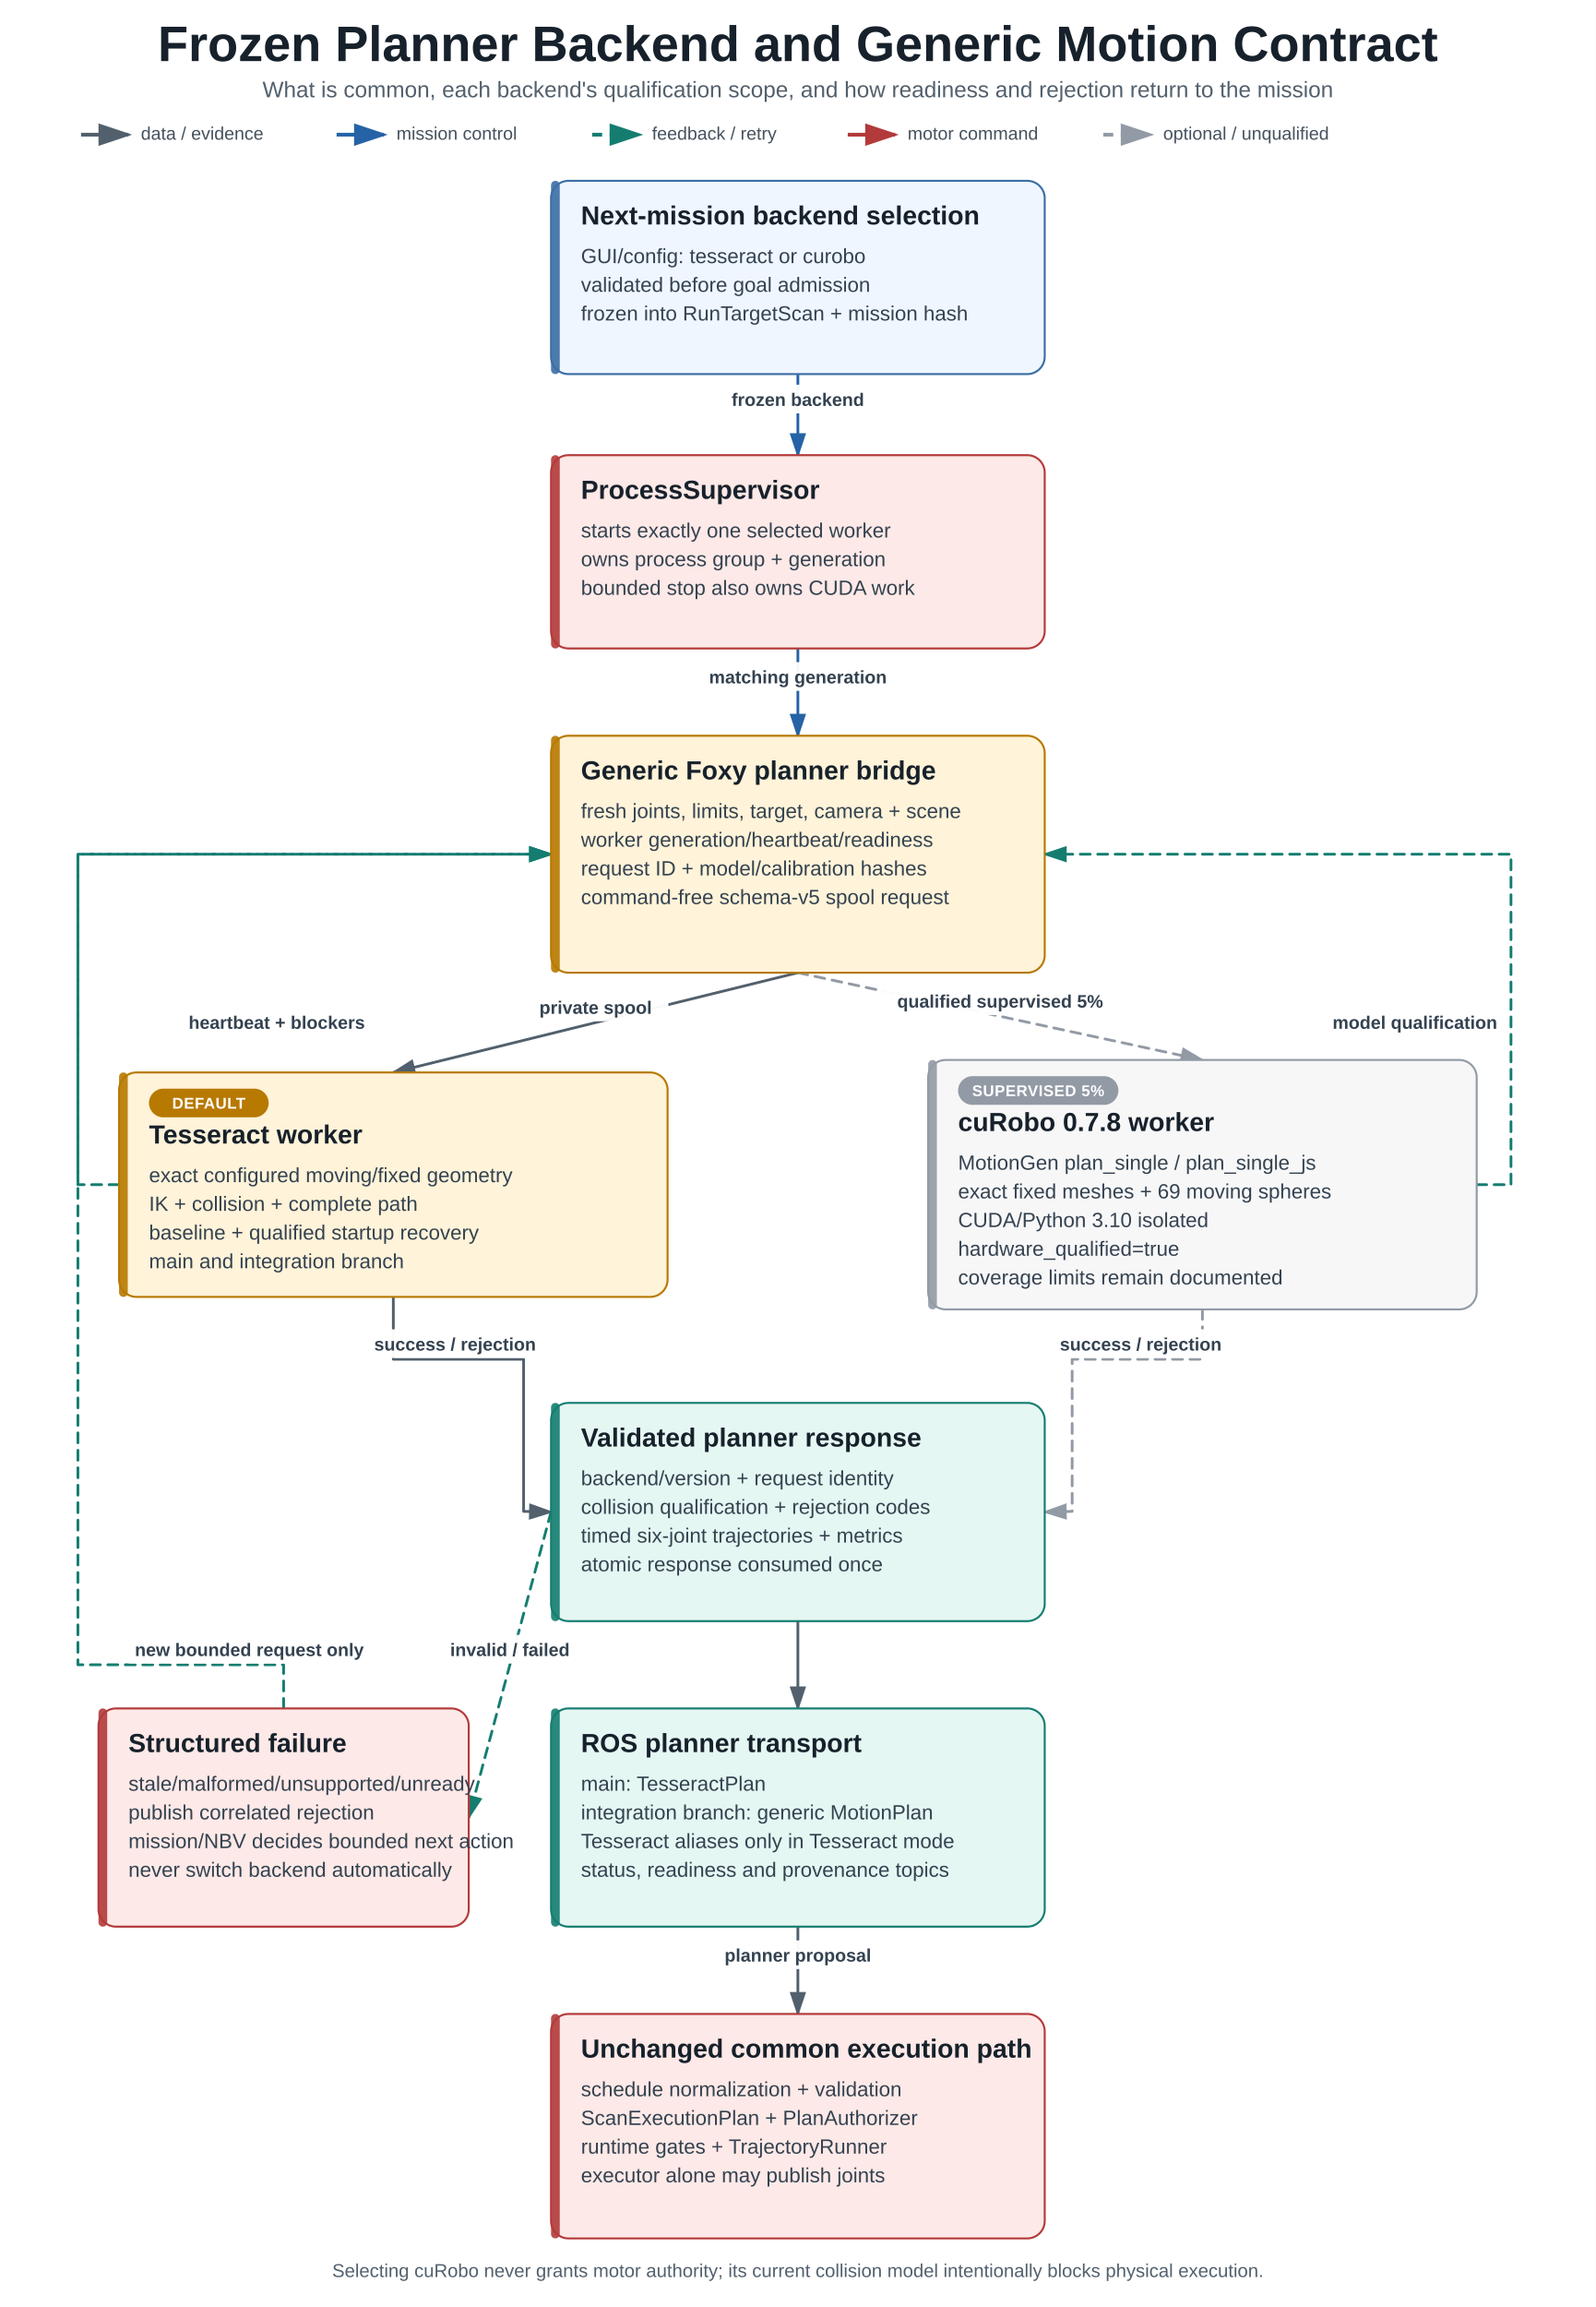
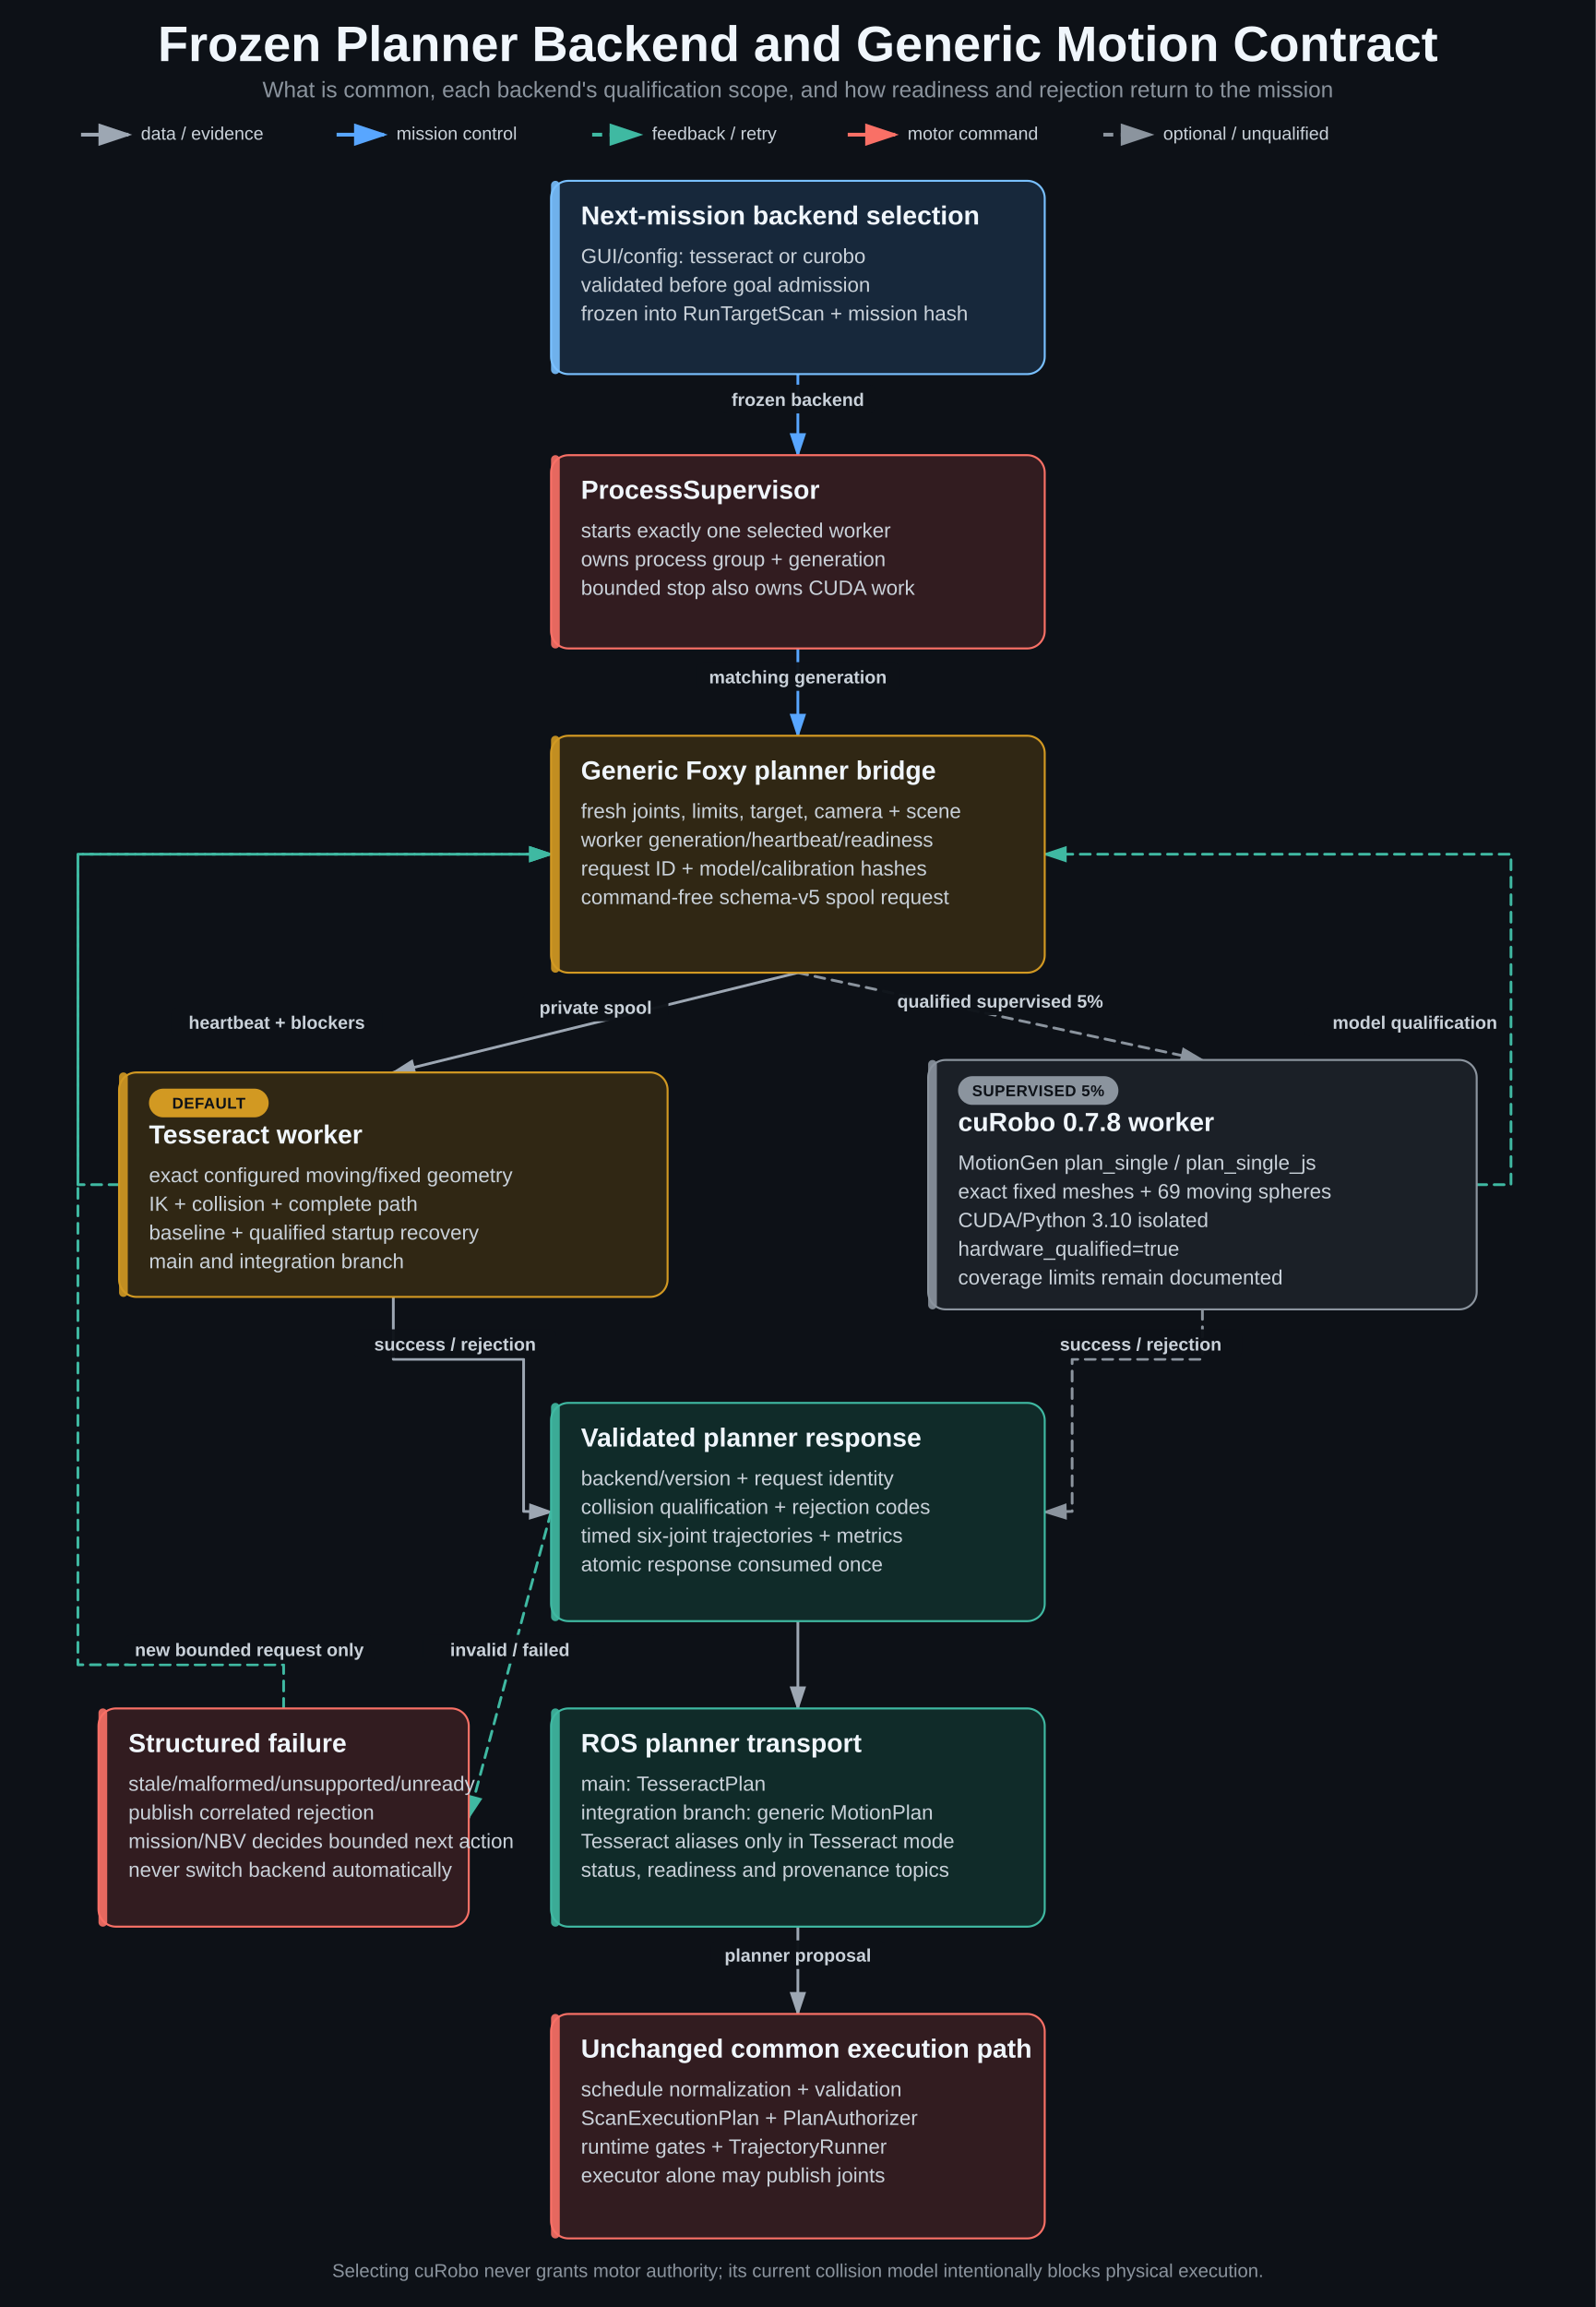
<svg xmlns="http://www.w3.org/2000/svg" width="1280" height="1850" viewBox="0 0 1280 1850" role="img">
  <defs>
    <marker id="data-arrow" markerWidth="10" markerHeight="10" refX="8" refY="3" orient="auto" markerUnits="strokeWidth">
-       <path d="M0,0 L0,6 L9,3 z" fill="#52606D" />
+       <path d="M0,0 L0,6 L9,3 z" fill="#9da7b3" />
    </marker>
    <marker id="control-arrow" markerWidth="10" markerHeight="10" refX="8" refY="3" orient="auto" markerUnits="strokeWidth">
-       <path d="M0,0 L0,6 L9,3 z" fill="#2563A6" />
+       <path d="M0,0 L0,6 L9,3 z" fill="#58a6ff" />
    </marker>
    <marker id="feedback-arrow" markerWidth="10" markerHeight="10" refX="8" refY="3" orient="auto" markerUnits="strokeWidth">
-       <path d="M0,0 L0,6 L9,3 z" fill="#147D70" />
+       <path d="M0,0 L0,6 L9,3 z" fill="#3fb9a2" />
    </marker>
    <marker id="command-arrow" markerWidth="10" markerHeight="10" refX="8" refY="3" orient="auto" markerUnits="strokeWidth">
-       <path d="M0,0 L0,6 L9,3 z" fill="#B33A3A" />
+       <path d="M0,0 L0,6 L9,3 z" fill="#f97066" />
    </marker>
    <marker id="optional-arrow" markerWidth="10" markerHeight="10" refX="8" refY="3" orient="auto" markerUnits="strokeWidth">
-       <path d="M0,0 L0,6 L9,3 z" fill="#929AA5" />
+       <path d="M0,0 L0,6 L9,3 z" fill="#8b949e" />
    </marker>
    <style>
- .title{font:700 40px Arial,Helvetica,sans-serif;fill:#17212B}
- .subtitle{font:18px Arial,Helvetica,sans-serif;fill:#52606D}
- .lane-title{font:700 20px Arial,Helvetica,sans-serif;fill:#24303C}
- .lane-subtitle{font:14px Arial,Helvetica,sans-serif;fill:#687684}
- .node-title{font:700 21px Arial,Helvetica,sans-serif;fill:#17212B}
- .detail{font:16.5px Arial,Helvetica,sans-serif;fill:#344250}
- .edge-label-bg{fill:#fff;fill-opacity:.96}
- .edge-label{font:700 14.5px Arial,Helvetica,sans-serif;fill:#344250}
- .badge{font:700 12.5px Arial,Helvetica,sans-serif;fill:#fff;letter-spacing:.35px}
- .legend{font:14.5px Arial,Helvetica,sans-serif;fill:#46515E}
- .note{font:15px Arial,Helvetica,sans-serif;fill:#52606D}
+ .title{font:700 40px Arial,Helvetica,sans-serif;fill:#f0f6fc}
+ .subtitle{font:18px Arial,Helvetica,sans-serif;fill:#8b949e}
+ .lane-title{font:700 20px Arial,Helvetica,sans-serif;fill:#f0f6fc}
+ .lane-subtitle{font:14px Arial,Helvetica,sans-serif;fill:#8b949e}
+ .node-title{font:700 21px Arial,Helvetica,sans-serif;fill:#f0f6fc}
+ .detail{font:16.5px Arial,Helvetica,sans-serif;fill:#c9d1d9}
+ .edge-label-bg{fill:#0d1117;fill-opacity:.96}
+ .edge-label{font:700 14.5px Arial,Helvetica,sans-serif;fill:#c9d1d9}
+ .badge{font:700 12.5px Arial,Helvetica,sans-serif;fill:#0d1117;letter-spacing:.35px}
+ .legend{font:14.5px Arial,Helvetica,sans-serif;fill:#c9d1d9}
+ .note{font:15px Arial,Helvetica,sans-serif;fill:#8b949e}
</style>
  </defs>
-   <rect width="100%" height="100%" fill="#FFFFFF" />
+   <rect width="100%" height="100%" fill="#0d1117" />
  <text x="640.0" y="49" class="title" text-anchor="middle">Frozen Planner Backend and Generic Motion Contract</text>
  <text x="640.0" y="78" class="subtitle" text-anchor="middle">What is common, each backend's qualification scope, and how readiness and rejection return to the mission</text>
-   <line x1="65" y1="108" x2="103" y2="108" stroke="#52606D" stroke-width="3" marker-end="url(#data-arrow)" />
+   <line x1="65" y1="108" x2="103" y2="108" stroke="#9da7b3" stroke-width="3" marker-end="url(#data-arrow)" />
  <text x="113" y="112" class="legend" text-anchor="start">data / evidence</text>
-   <line x1="270" y1="108" x2="308" y2="108" stroke="#2563A6" stroke-width="3" marker-end="url(#control-arrow)" />
+   <line x1="270" y1="108" x2="308" y2="108" stroke="#58a6ff" stroke-width="3" marker-end="url(#control-arrow)" />
  <text x="318" y="112" class="legend" text-anchor="start">mission control</text>
-   <line x1="475" y1="108" x2="513" y2="108" stroke="#147D70" stroke-width="3" stroke-dasharray="8 6" marker-end="url(#feedback-arrow)" />
+   <line x1="475" y1="108" x2="513" y2="108" stroke="#3fb9a2" stroke-width="3" stroke-dasharray="8 6" marker-end="url(#feedback-arrow)" />
  <text x="523" y="112" class="legend" text-anchor="start">feedback / retry</text>
-   <line x1="680" y1="108" x2="718" y2="108" stroke="#B33A3A" stroke-width="3" marker-end="url(#command-arrow)" />
+   <line x1="680" y1="108" x2="718" y2="108" stroke="#f97066" stroke-width="3" marker-end="url(#command-arrow)" />
  <text x="728" y="112" class="legend" text-anchor="start">motor command</text>
-   <line x1="885" y1="108" x2="923" y2="108" stroke="#929AA5" stroke-width="3" stroke-dasharray="8 6" marker-end="url(#optional-arrow)" />
+   <line x1="885" y1="108" x2="923" y2="108" stroke="#8b949e" stroke-width="3" stroke-dasharray="8 6" marker-end="url(#optional-arrow)" />
  <text x="933" y="112" class="legend" text-anchor="start">optional / unqualified</text>
-   <polyline points="640,300 640,365" fill="none" stroke="#2563A6" stroke-width="2.2" stroke-linecap="round" stroke-linejoin="round" marker-end="url(#control-arrow)" />
-   <polyline points="640,520 640,590" fill="none" stroke="#2563A6" stroke-width="2.2" stroke-linecap="round" stroke-linejoin="round" marker-end="url(#control-arrow)" />
-   <polyline points="640,780 315.5,860" fill="none" stroke="#52606D" stroke-width="2.2" stroke-linecap="round" stroke-linejoin="round" marker-end="url(#data-arrow)" />
-   <polyline points="640,780 964.5,850" fill="none" stroke="#929AA5" stroke-width="2.2" stroke-linecap="round" stroke-linejoin="round" stroke-dasharray="8 6" marker-end="url(#optional-arrow)" />
-   <polyline points="315.5,1040 315.5,1090 420,1090 420,1212 442,1212.5" fill="none" stroke="#52606D" stroke-width="2.2" stroke-linecap="round" stroke-linejoin="round" marker-end="url(#data-arrow)" />
-   <polyline points="964.5,1050 964.5,1090 860,1090 860,1212 838,1212.5" fill="none" stroke="#929AA5" stroke-width="2.2" stroke-linecap="round" stroke-linejoin="round" stroke-dasharray="8 6" marker-end="url(#optional-arrow)" />
-   <polyline points="640,1300 640,1370" fill="none" stroke="#52606D" stroke-width="2.2" stroke-linecap="round" stroke-linejoin="round" marker-end="url(#data-arrow)" />
-   <polyline points="640,1545 640,1615" fill="none" stroke="#52606D" stroke-width="2.2" stroke-linecap="round" stroke-linejoin="round" marker-end="url(#data-arrow)" />
-   <polyline points="442,1212.5 376.0,1457.5" fill="none" stroke="#147D70" stroke-width="2.2" stroke-linecap="round" stroke-linejoin="round" stroke-dasharray="8 6" marker-end="url(#feedback-arrow)" />
-   <polyline points="227.5,1370 227.5,1335 62.5,1335 62.5,685 442,685 442,685.0" fill="none" stroke="#147D70" stroke-width="2.2" stroke-linecap="round" stroke-linejoin="round" stroke-dasharray="8 6" marker-end="url(#feedback-arrow)" />
-   <polyline points="95.5,950.0 62.5,950 62.5,685 442,685 442,685.0" fill="none" stroke="#147D70" stroke-width="2.2" stroke-linecap="round" stroke-linejoin="round" stroke-dasharray="8 6" marker-end="url(#feedback-arrow)" />
-   <polyline points="1184.5,950.0 1212.0,950 1212.0,685 838,685 838,685.0" fill="none" stroke="#147D70" stroke-width="2.2" stroke-linecap="round" stroke-linejoin="round" stroke-dasharray="8 6" marker-end="url(#feedback-arrow)" />
-   <rect x="442" y="145" width="396" height="155" rx="14" fill="#EFF6FF" stroke="#3B6EA5" stroke-width="1.6" />
-   <rect x="442" y="145" width="7" height="155" rx="3.5" fill="#3B6EA5" opacity="0.9" />
+   <polyline points="640,300 640,365" fill="none" stroke="#58a6ff" stroke-width="2.2" stroke-linecap="round" stroke-linejoin="round" marker-end="url(#control-arrow)" />
+   <polyline points="640,520 640,590" fill="none" stroke="#58a6ff" stroke-width="2.2" stroke-linecap="round" stroke-linejoin="round" marker-end="url(#control-arrow)" />
+   <polyline points="640,780 315.5,860" fill="none" stroke="#9da7b3" stroke-width="2.2" stroke-linecap="round" stroke-linejoin="round" marker-end="url(#data-arrow)" />
+   <polyline points="640,780 964.5,850" fill="none" stroke="#8b949e" stroke-width="2.2" stroke-linecap="round" stroke-linejoin="round" stroke-dasharray="8 6" marker-end="url(#optional-arrow)" />
+   <polyline points="315.5,1040 315.5,1090 420,1090 420,1212 442,1212.5" fill="none" stroke="#9da7b3" stroke-width="2.2" stroke-linecap="round" stroke-linejoin="round" marker-end="url(#data-arrow)" />
+   <polyline points="964.5,1050 964.5,1090 860,1090 860,1212 838,1212.5" fill="none" stroke="#8b949e" stroke-width="2.2" stroke-linecap="round" stroke-linejoin="round" stroke-dasharray="8 6" marker-end="url(#optional-arrow)" />
+   <polyline points="640,1300 640,1370" fill="none" stroke="#9da7b3" stroke-width="2.2" stroke-linecap="round" stroke-linejoin="round" marker-end="url(#data-arrow)" />
+   <polyline points="640,1545 640,1615" fill="none" stroke="#9da7b3" stroke-width="2.2" stroke-linecap="round" stroke-linejoin="round" marker-end="url(#data-arrow)" />
+   <polyline points="442,1212.5 376.0,1457.5" fill="none" stroke="#3fb9a2" stroke-width="2.2" stroke-linecap="round" stroke-linejoin="round" stroke-dasharray="8 6" marker-end="url(#feedback-arrow)" />
+   <polyline points="227.5,1370 227.5,1335 62.5,1335 62.5,685 442,685 442,685.0" fill="none" stroke="#3fb9a2" stroke-width="2.2" stroke-linecap="round" stroke-linejoin="round" stroke-dasharray="8 6" marker-end="url(#feedback-arrow)" />
+   <polyline points="95.5,950.0 62.5,950 62.5,685 442,685 442,685.0" fill="none" stroke="#3fb9a2" stroke-width="2.2" stroke-linecap="round" stroke-linejoin="round" stroke-dasharray="8 6" marker-end="url(#feedback-arrow)" />
+   <polyline points="1184.5,950.0 1212.0,950 1212.0,685 838,685 838,685.0" fill="none" stroke="#3fb9a2" stroke-width="2.2" stroke-linecap="round" stroke-linejoin="round" stroke-dasharray="8 6" marker-end="url(#feedback-arrow)" />
+   <rect x="442" y="145" width="396" height="155" rx="14" fill="#17283b" stroke="#79c0ff" stroke-width="1.6" />
+   <rect x="442" y="145" width="7" height="155" rx="3.5" fill="#79c0ff" opacity="0.9" />
  <text x="466" y="180" class="node-title" text-anchor="start">Next-mission backend selection</text>
  <text x="466" y="211" class="detail" text-anchor="start">
    <tspan x="466" dy="0">GUI/config: tesseract or curobo</tspan>
    <tspan x="466" dy="23">validated before goal admission</tspan>
    <tspan x="466" dy="23">frozen into RunTargetScan + mission hash</tspan>
  </text>
-   <rect x="442" y="365" width="396" height="155" rx="14" fill="#FDE9E7" stroke="#B33A3A" stroke-width="1.6" />
-   <rect x="442" y="365" width="7" height="155" rx="3.5" fill="#B33A3A" opacity="0.9" />
+   <rect x="442" y="365" width="396" height="155" rx="14" fill="#321c20" stroke="#f97066" stroke-width="1.6" />
+   <rect x="442" y="365" width="7" height="155" rx="3.5" fill="#f97066" opacity="0.9" />
  <text x="466" y="400" class="node-title" text-anchor="start">ProcessSupervisor</text>
  <text x="466" y="431" class="detail" text-anchor="start">
    <tspan x="466" dy="0">starts exactly one selected worker</tspan>
    <tspan x="466" dy="23">owns process group + generation</tspan>
    <tspan x="466" dy="23">bounded stop also owns CUDA work</tspan>
  </text>
-   <rect x="442" y="590" width="396" height="190" rx="14" fill="#FFF3D9" stroke="#B77900" stroke-width="1.6" />
-   <rect x="442" y="590" width="7" height="190" rx="3.5" fill="#B77900" opacity="0.9" />
+   <rect x="442" y="590" width="396" height="190" rx="14" fill="#302714" stroke="#d29922" stroke-width="1.6" />
+   <rect x="442" y="590" width="7" height="190" rx="3.5" fill="#d29922" opacity="0.9" />
  <text x="466" y="625" class="node-title" text-anchor="start">Generic Foxy planner bridge</text>
  <text x="466" y="656" class="detail" text-anchor="start">
    <tspan x="466" dy="0">fresh joints, limits, target, camera + scene</tspan>
    <tspan x="466" dy="23">worker generation/heartbeat/readiness</tspan>
    <tspan x="466" dy="23">request ID + model/calibration hashes</tspan>
    <tspan x="466" dy="23">command-free schema-v5 spool request</tspan>
  </text>
-   <rect x="95.5" y="860" width="440" height="180" rx="14" fill="#FFF3D9" stroke="#B77900" stroke-width="1.6" />
-   <rect x="95.5" y="860" width="7" height="180" rx="3.5" fill="#B77900" opacity="0.9" />
+   <rect x="95.5" y="860" width="440" height="180" rx="14" fill="#302714" stroke="#d29922" stroke-width="1.6" />
+   <rect x="95.5" y="860" width="7" height="180" rx="3.5" fill="#d29922" opacity="0.9" />
  <text x="119.5" y="917" class="node-title" text-anchor="start">Tesseract worker</text>
  <text x="119.5" y="948" class="detail" text-anchor="start">
    <tspan x="119.5" dy="0">exact configured moving/fixed geometry</tspan>
    <tspan x="119.5" dy="23">IK + collision + complete path</tspan>
    <tspan x="119.5" dy="23">baseline + qualified startup recovery</tspan>
    <tspan x="119.5" dy="23">main and integration branch</tspan>
  </text>
-   <rect x="119.5" y="873" width="96" height="23" rx="11.5" fill="#B77900" />
+   <rect x="119.5" y="873" width="96" height="23" rx="11.5" fill="#d29922" />
  <text x="167.5" y="889" class="badge" text-anchor="middle">DEFAULT</text>
-   <rect x="744.5" y="850" width="440" height="200" rx="14" fill="#F7F7F8" stroke="#929AA5" stroke-width="1.6" />
-   <rect x="744.5" y="850" width="7" height="200" rx="3.5" fill="#929AA5" opacity="0.9" />
+   <rect x="744.5" y="850" width="440" height="200" rx="14" fill="#1b2027" stroke="#8b949e" stroke-width="1.6" />
+   <rect x="744.5" y="850" width="7" height="200" rx="3.5" fill="#8b949e" opacity="0.9" />
  <text x="768.5" y="907" class="node-title" text-anchor="start">cuRobo 0.7.8 worker</text>
  <text x="768.5" y="938" class="detail" text-anchor="start">
    <tspan x="768.5" dy="0">MotionGen plan_single / plan_single_js</tspan>
    <tspan x="768.5" dy="23">exact fixed meshes + 69 moving spheres</tspan>
    <tspan x="768.5" dy="23">CUDA/Python 3.10 isolated</tspan>
    <tspan x="768.5" dy="23">hardware_qualified=true</tspan>
    <tspan x="768.5" dy="23">coverage limits remain documented</tspan>
  </text>
-   <rect x="768.5" y="863" width="128.6" height="23" rx="11.5" fill="#929AA5" />
+   <rect x="768.5" y="863" width="128.6" height="23" rx="11.5" fill="#8b949e" />
  <text x="832.8" y="879" class="badge" text-anchor="middle">SUPERVISED 5%</text>
-   <rect x="442" y="1125" width="396" height="175" rx="14" fill="#E5F7F3" stroke="#147D70" stroke-width="1.6" />
-   <rect x="442" y="1125" width="7" height="175" rx="3.5" fill="#147D70" opacity="0.9" />
+   <rect x="442" y="1125" width="396" height="175" rx="14" fill="#102b29" stroke="#3fb9a2" stroke-width="1.6" />
+   <rect x="442" y="1125" width="7" height="175" rx="3.5" fill="#3fb9a2" opacity="0.9" />
  <text x="466" y="1160" class="node-title" text-anchor="start">Validated planner response</text>
  <text x="466" y="1191" class="detail" text-anchor="start">
    <tspan x="466" dy="0">backend/version + request identity</tspan>
    <tspan x="466" dy="23">collision qualification + rejection codes</tspan>
    <tspan x="466" dy="23">timed six-joint trajectories + metrics</tspan>
    <tspan x="466" dy="23">atomic response consumed once</tspan>
  </text>
-   <rect x="442" y="1370" width="396" height="175" rx="14" fill="#E5F7F3" stroke="#147D70" stroke-width="1.6" />
-   <rect x="442" y="1370" width="7" height="175" rx="3.5" fill="#147D70" opacity="0.9" />
+   <rect x="442" y="1370" width="396" height="175" rx="14" fill="#102b29" stroke="#3fb9a2" stroke-width="1.6" />
+   <rect x="442" y="1370" width="7" height="175" rx="3.5" fill="#3fb9a2" opacity="0.9" />
  <text x="466" y="1405" class="node-title" text-anchor="start">ROS planner transport</text>
  <text x="466" y="1436" class="detail" text-anchor="start">
    <tspan x="466" dy="0">main: TesseractPlan</tspan>
    <tspan x="466" dy="23">integration branch: generic MotionPlan</tspan>
    <tspan x="466" dy="23">Tesseract aliases only in Tesseract mode</tspan>
    <tspan x="466" dy="23">status, readiness and provenance topics</tspan>
  </text>
-   <rect x="442" y="1615" width="396" height="180" rx="14" fill="#FDE9E7" stroke="#B33A3A" stroke-width="1.6" />
-   <rect x="442" y="1615" width="7" height="180" rx="3.5" fill="#B33A3A" opacity="0.9" />
+   <rect x="442" y="1615" width="396" height="180" rx="14" fill="#321c20" stroke="#f97066" stroke-width="1.6" />
+   <rect x="442" y="1615" width="7" height="180" rx="3.5" fill="#f97066" opacity="0.9" />
  <text x="466" y="1650" class="node-title" text-anchor="start">Unchanged common execution path</text>
  <text x="466" y="1681" class="detail" text-anchor="start">
    <tspan x="466" dy="0">schedule normalization + validation</tspan>
    <tspan x="466" dy="23">ScanExecutionPlan + PlanAuthorizer</tspan>
    <tspan x="466" dy="23">runtime gates + TrajectoryRunner</tspan>
    <tspan x="466" dy="23">executor alone may publish joints</tspan>
  </text>
-   <rect x="79.0" y="1370" width="297.0" height="175" rx="14" fill="#FDE9E7" stroke="#B33A3A" stroke-width="1.6" />
-   <rect x="79.0" y="1370" width="7" height="175" rx="3.5" fill="#B33A3A" opacity="0.9" />
+   <rect x="79.0" y="1370" width="297.0" height="175" rx="14" fill="#321c20" stroke="#f97066" stroke-width="1.6" />
+   <rect x="79.0" y="1370" width="7" height="175" rx="3.5" fill="#f97066" opacity="0.9" />
  <text x="103.0" y="1405" class="node-title" text-anchor="start">Structured failure</text>
  <text x="103.0" y="1436" class="detail" text-anchor="start">
    <tspan x="103.0" dy="0">stale/malformed/unsupported/unready</tspan>
    <tspan x="103.0" dy="23">publish correlated rejection</tspan>
    <tspan x="103.0" dy="23">mission/NBV decides bounded next action</tspan>
    <tspan x="103.0" dy="23">never switch backend automatically</tspan>
  </text>
  <rect x="577.8" y="308.5" width="124.4" height="23" rx="5" class="edge-label-bg" />
  <text x="640" y="325.5" class="edge-label" text-anchor="middle">frozen backend</text>
  <rect x="558.8" y="531.0" width="162.4" height="23" rx="5" class="edge-label-bg" />
  <text x="640" y="548.0" class="edge-label" text-anchor="middle">matching generation</text>
  <rect x="419.35" y="796.0" width="116.8" height="23" rx="5" class="edge-label-bg" />
  <text x="477.75" y="813.0" class="edge-label" text-anchor="middle">private spool</text>
  <rect x="705.85" y="791.0" width="192.8" height="23" rx="5" class="edge-label-bg" />
  <text x="802.25" y="808.0" class="edge-label" text-anchor="middle">qualified supervised 5%</text>
  <rect x="283.8" y="1066" width="162.4" height="23" rx="5" class="edge-label-bg" />
  <text x="365.0" y="1083" class="edge-label" text-anchor="middle">success / rejection</text>
  <rect x="833.8" y="1066" width="162.4" height="23" rx="5" class="edge-label-bg" />
  <text x="915" y="1083" class="edge-label" text-anchor="middle">success / rejection</text>
  <rect x="570.2" y="1556.0" width="139.6" height="23" rx="5" class="edge-label-bg" />
  <text x="640" y="1573.0" class="edge-label" text-anchor="middle">planner proposal</text>
  <rect x="339.2" y="1311.0" width="139.6" height="23" rx="5" class="edge-label-bg" />
  <text x="409.0" y="1328.0" class="edge-label" text-anchor="middle">invalid / failed</text>
  <rect x="99.8" y="1311" width="200.4" height="23" rx="5" class="edge-label-bg" />
  <text x="200.0" y="1328" class="edge-label" text-anchor="middle">new bounded request only</text>
  <rect x="137" y="808" width="170.0" height="23" rx="5" class="edge-label-bg" />
  <text x="222" y="825" class="edge-label" text-anchor="middle">heartbeat + blockers</text>
  <rect x="1045.6" y="808" width="162.4" height="23" rx="5" class="edge-label-bg" />
  <text x="1201.0" y="825" class="edge-label" text-anchor="end">model qualification</text>
  <text x="640.0" y="1826" class="note" text-anchor="middle">Selecting cuRobo never grants motor authority; its current collision model intentionally blocks physical execution.</text>
</svg>
